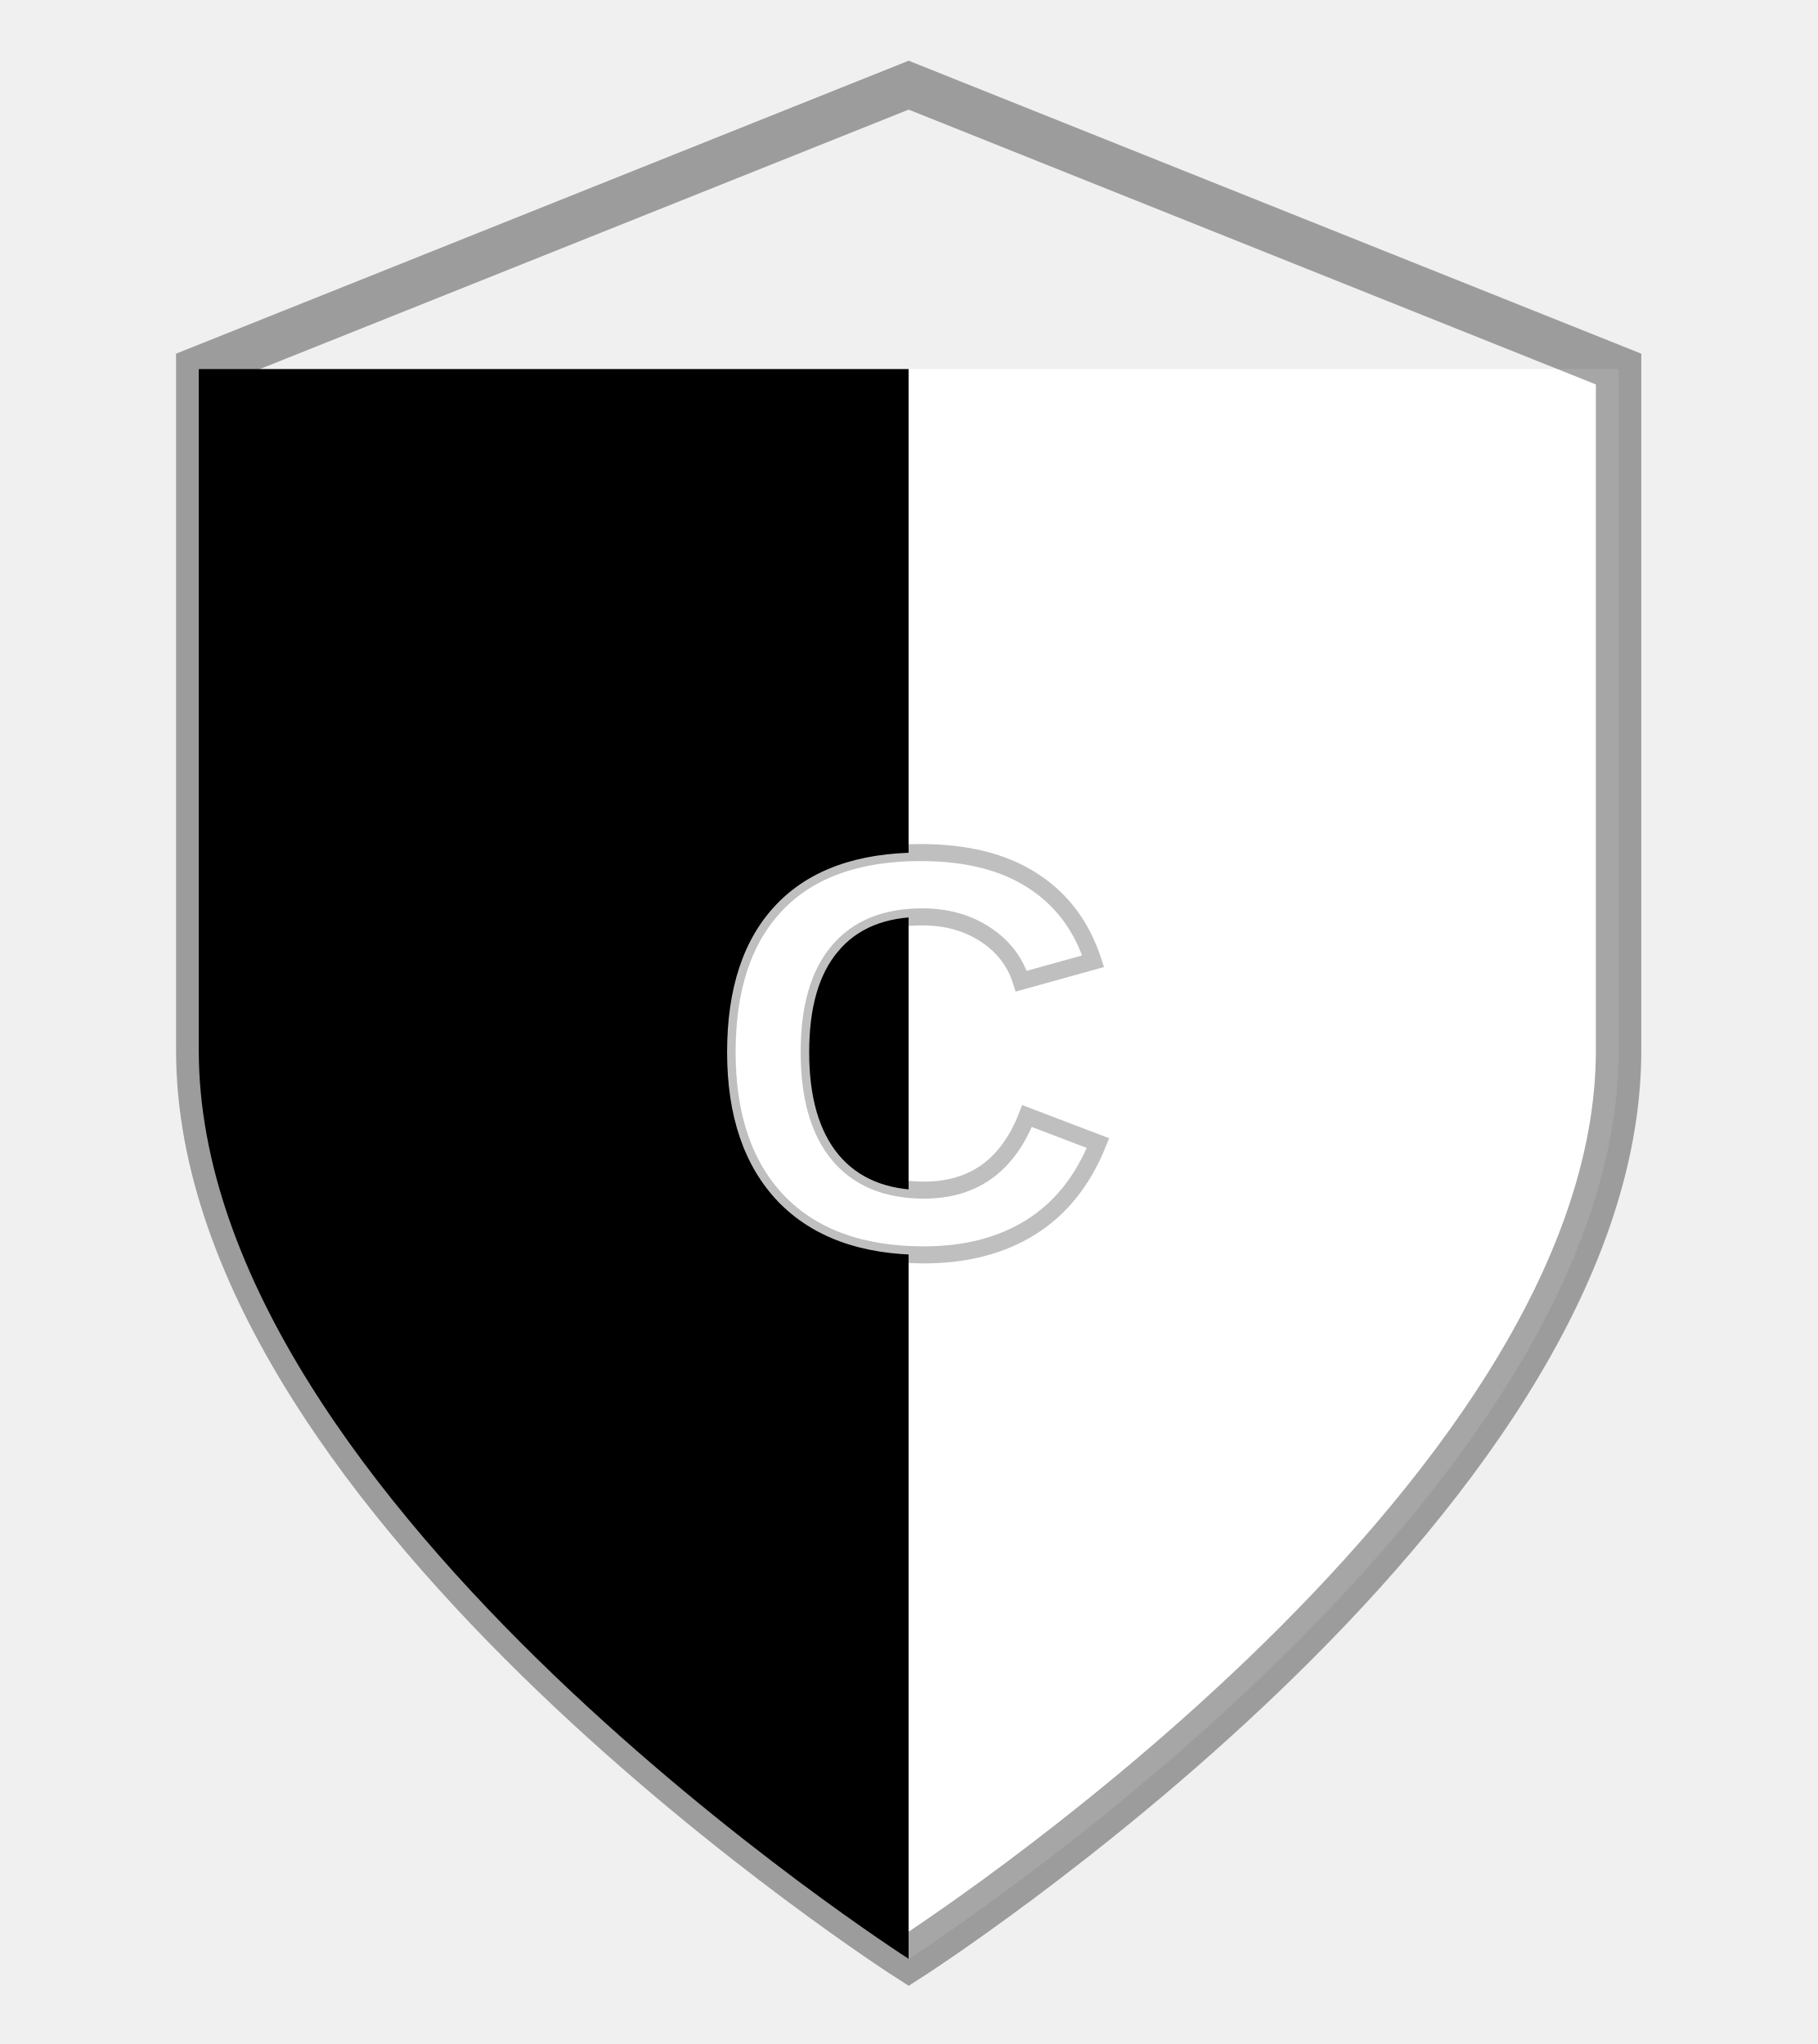
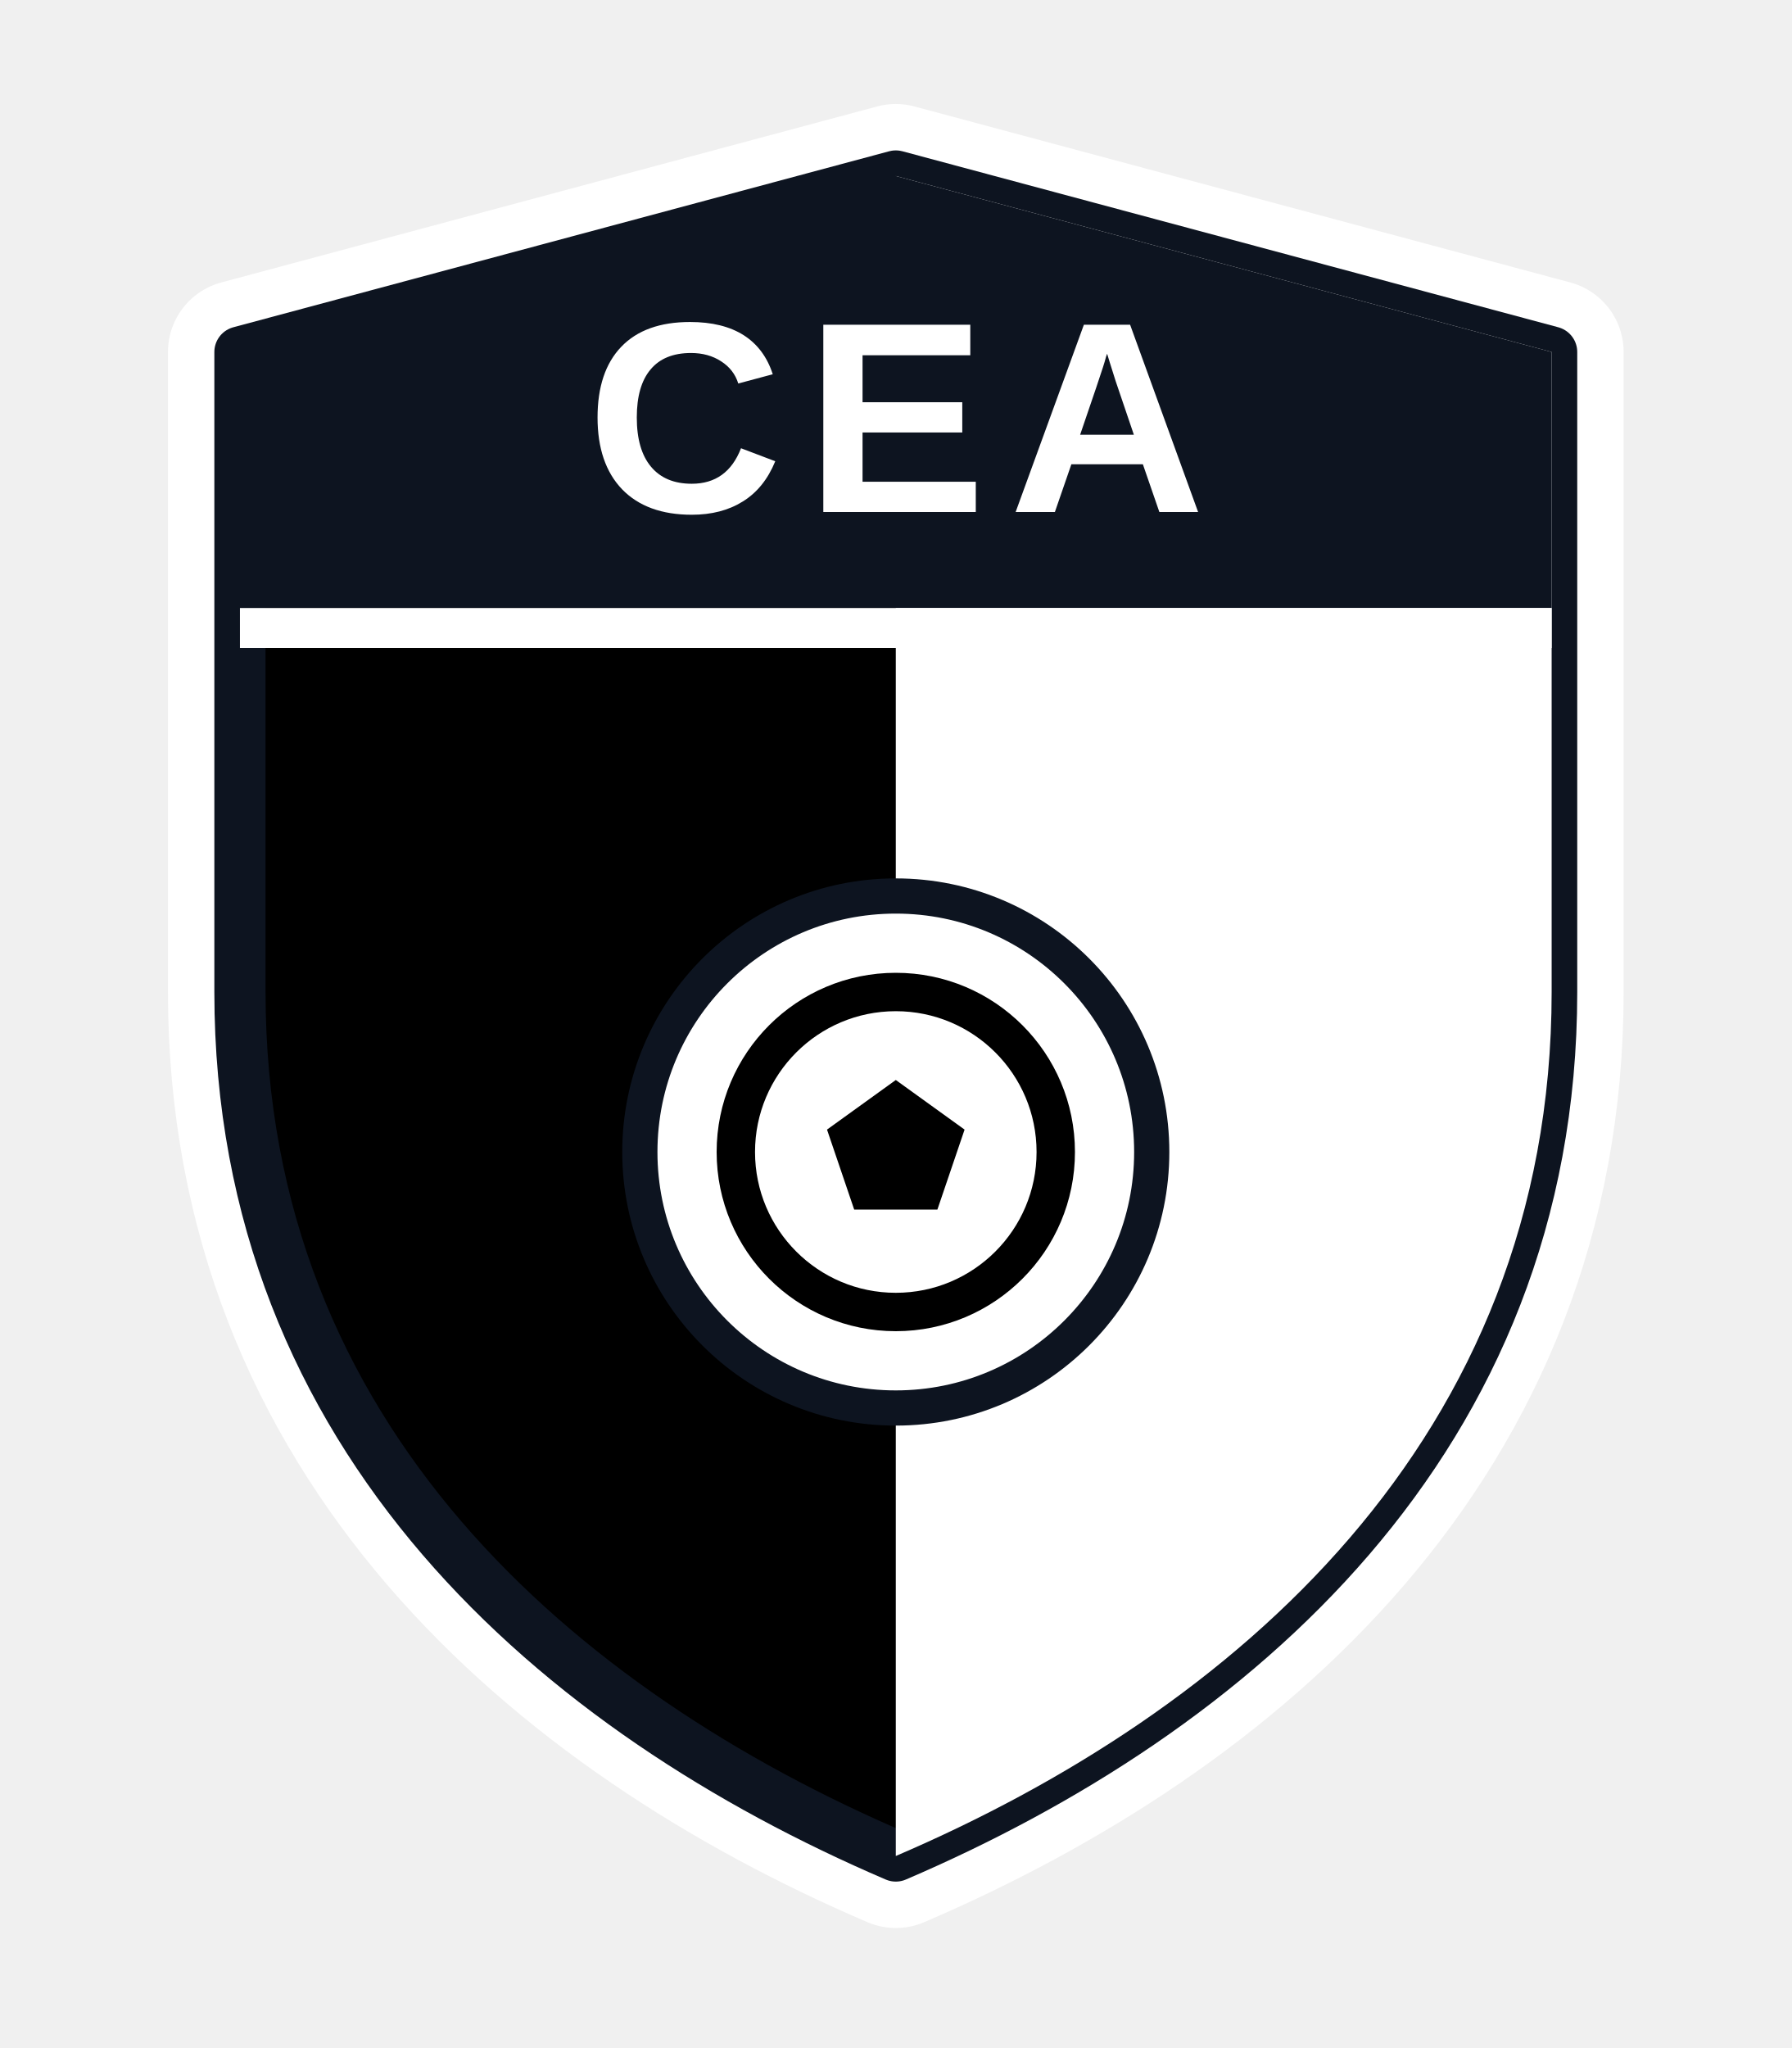
- <svg xmlns="http://www.w3.org/2000/svg" viewBox="0 0 64 72" role="img" aria-label="Ceará">
+ <svg xmlns="http://www.w3.org/2000/svg" viewBox="-6 -6 112 128" role="img" aria-label="Ceará" style="background:transparent">
  <defs>
-     <clipPath id="shield-clip">
-       <path d="M32 3 L57 13 L57 37 C57 53 32 69 32 69 C32 69 7 53 7 37 L7 13 Z" />
+     <clipPath id="crest-ceara-16">
+       <path d="M50 5 L91 16 V56 C91 84 71 101 50 110 C29 101 9 84 9 56 V16 Z" />
    </clipPath>
  </defs>
-   <g clip-path="url(#shield-clip)">
-     <rect x="7" y="13" width="25" height="56" fill="#000000" />
-     <rect x="32" y="13" width="25" height="56" fill="#ffffff" />
+   <path d="M50 5 L91 16 V56 C91 84 71 101 50 110 C29 101 9 84 9 56 V16 Z" fill="#ffffff" stroke="#ffffff" stroke-width="9" stroke-linejoin="round" />
+   <path d="M50 5 L91 16 V56 C91 84 71 101 50 110 C29 101 9 84 9 56 V16 Z" fill="#000000" stroke="#0d1420" stroke-width="3.2" stroke-linejoin="round" />
+   <g clip-path="url(#crest-ceara-16)">
+     <rect x="50" y="0" width="50" height="116" fill="#ffffff" />
+     <rect x="0" y="0" width="100" height="32" fill="#0d1420" />
+     <rect x="0" y="32" width="100" height="2.5" fill="#ffffff" />
  </g>
-   <path d="M32 3 L57 13 L57 37 C57 53 32 69 32 69 C32 69 7 53 7 37 L7 13 Z" fill="none" stroke="rgba(0,0,0,.35)" stroke-width="1.6" />
-   <text x="32" y="44" text-anchor="middle" font-family="Barlow Condensed,Arial,sans-serif" font-weight="800" font-size="20" fill="#ffffff" stroke="rgba(0,0,0,.25)" stroke-width=".6">C</text>
+   <text x="50" y="26" text-anchor="middle" font-family="Barlow Condensed, Arial Narrow, Arial, sans-serif" font-weight="800" font-size="17" letter-spacing="1.4" fill="#ffffff">CEA</text>
+   <circle cx="50" cy="66" r="16" fill="#ffffff" stroke="#0d1420" stroke-width="2.2" />
+   <circle cx="50" cy="66" r="10" fill="none" stroke="#000000" stroke-width="2.4" />
+   <polygon fill="#000000" points="50,61.5 54.3,64.6 52.6,69.6 47.4,69.6 45.7,64.6" />
</svg>
